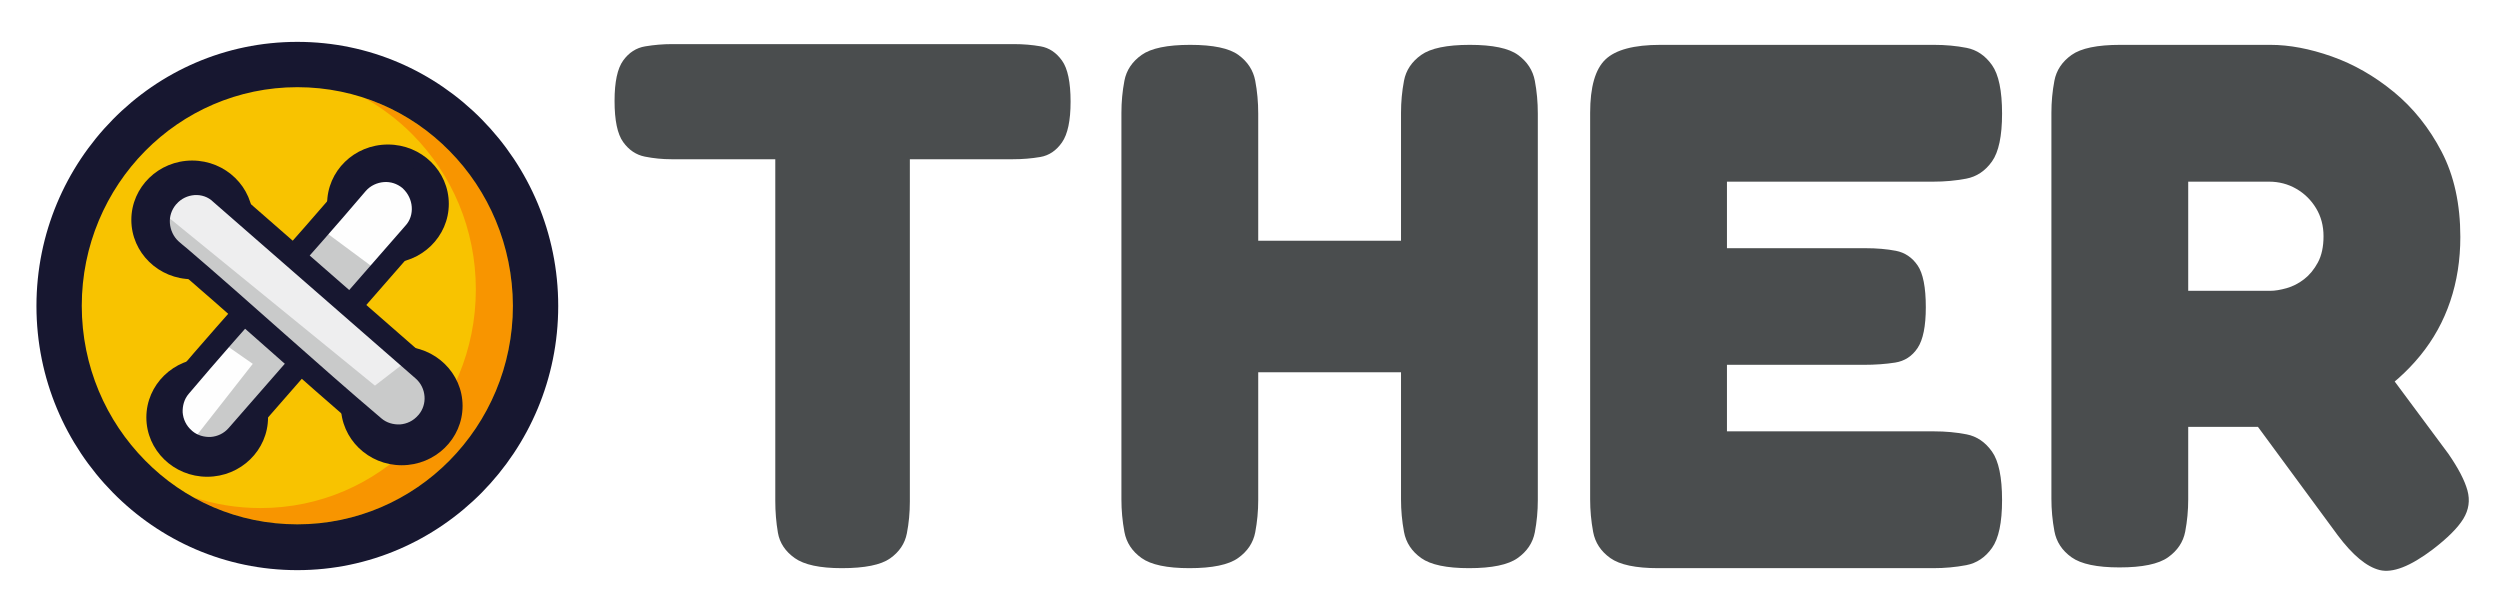
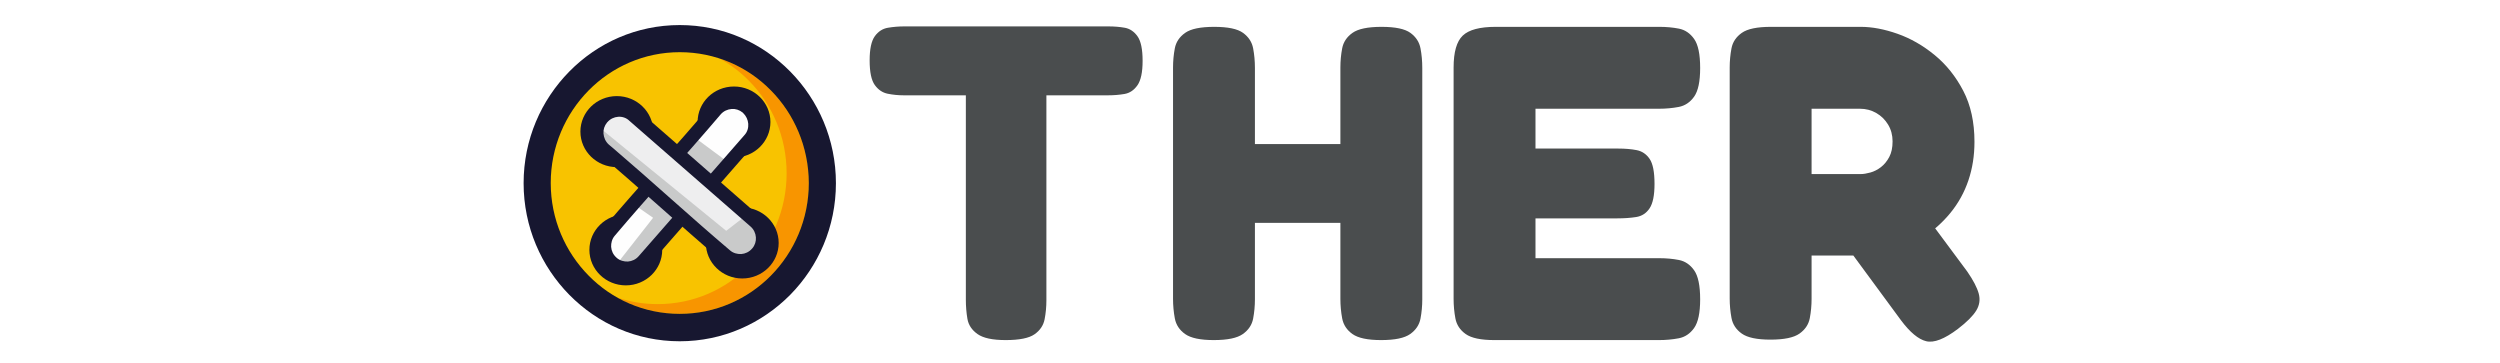
- <svg xmlns="http://www.w3.org/2000/svg" version="1.1" width="334" height="81" viewBox="0 -60 3338 811">
+ <svg xmlns="http://www.w3.org/2000/svg" version="1.1" width="558" height="81" viewBox="-1121.5 -60 5581 811">
  <g transform="translate(395 350) scale(3.34906) translate(-1042.5 -983)">
    <path d="M1042.4,886.3c52.5,0,95.1,43.1,95.1,96.4c0,53.2-42.6,96.4-95.1,96.4c-52.5,0-95.1-43.1-95.1-96.4   C947.3,929.5,989.9,886.3,1042.4,886.3z" fill="#F8C300" />
    <path d="M1103.2,920.9c-9.4-9.5-20.9-16.8-33.8-21.1c7,4,13.5,8.9,19.1,14.6c15.6,15.8,25.2,37.6,25.2,61.8   c0,24.2-9.6,46-25.2,61.8c-15.6,15.8-37,25.5-60.8,25.5c-9.4,0-18.5-1.5-27-4.4c12.3,6.9,26.5,10.9,41.7,10.9   c23.8,0,45.3-9.8,60.8-25.5c15.6-15.8,25.3-37.7,25.3-61.8C1128.4,958.6,1118.8,936.7,1103.2,920.9z" fill="#F89500" />
    <path d="M1042.4,877.3c28.8,0,54.8,11.8,73.7,31c18.8,19.1,30.5,45.4,30.5,74.5s-11.7,55.4-30.5,74.5   c-18.9,19.1-44.9,31-73.7,31c-28.8,0-54.8-11.8-73.7-31c-18.8-19.1-30.5-45.4-30.5-74.5s11.7-55.4,30.5-74.5   C987.6,889.1,1013.6,877.3,1042.4,877.3z M1103.2,920.9c-15.5-15.8-37-25.5-60.8-25.5c-23.8,0-45.3,9.8-60.8,25.5   c-15.6,15.8-25.3,37.7-25.3,61.8c0,24.2,9.7,46,25.3,61.8c15.5,15.8,37,25.5,60.8,25.5c23.8,0,45.3-9.8,60.8-25.5   c15.6-15.8,25.3-37.7,25.3-61.8C1128.4,958.6,1118.8,936.7,1103.2,920.9z" fill="#171730" />
    <path d="M1006.4,1003.6c13.4,0,24.3,10.6,24.3,23.7c0,13.1-10.9,23.7-24.3,23.7s-24.3-10.6-24.3-23.7   C982.1,1014.2,993,1003.6,1006.4,1003.6z" fill="#171730" />
    <path d="M1000.4,924.7c13.4,0,24.3,10.6,24.3,23.7c0,13.1-10.9,23.7-24.3,23.7s-24.3-10.6-24.3-23.7   C976.1,935.3,987,924.7,1000.4,924.7z" fill="#171730" />
    <path d="M1078.6,918.3c13.4,0,24.3,10.6,24.3,23.7s-10.9,23.7-24.3,23.7c-13.4,0-24.3-10.6-24.3-23.7   S1065.1,918.3,1078.6,918.3z" fill="#171730" />
    <path d="M1084.1,999c13.4,0,24.3,10.6,24.3,23.7c0,13.1-10.9,23.7-24.3,23.7s-24.3-10.6-24.3-23.7   C1059.8,1009.6,1070.6,999,1084.1,999z" fill="#171730" />
    <path d="M1087.5,932.6L1087.5,932.6c6.3,5.4,6.9,15,1.4,21.3l-70.5,80.7c-5.4,6.2-15,6.9-21.3,1.4l0,0   c-6.3-5.5-6.9-15-1.4-21.3l70.5-80.8C1071.8,927.8,1081.3,927.1,1087.5,932.6z" fill="#FEFEFE" />
    <path d="M1075.4,969.4l-11.7,13.4l-21.1-21.7l8.5-9.7L1075.4,969.4z M1051.5,996.7l-33.1,37.9   c-4.8,5.5-12.7,6.6-18.8,3.2l25-31.9l-13.2-9.2l16.6-19.1L1051.5,996.7z" fill="#C9CACA" />
    <path d="M1090.7,929.4c3.9,3.5,6.1,8.3,6.4,13.2c0.3,5-1.2,10.1-4.8,14.2l-70.5,80.7c-3.5,4.1-8.4,6.3-13.4,6.6   c-5.5,0.4-10.3-1.4-14.4-5c-3.9-3.5-6.1-8.3-6.4-13.2c-0.3-5,1.2-10.1,4.8-14.2c23.2-27.3,47.6-53.7,70.7-81   c3.5-3.9,8.3-6.1,13.2-6.4c5-0.3,10.1,1.2,14.2,4.8L1090.7,929.4L1090.7,929.4z M1088.1,943.2c-0.2-2.7-1.4-5.3-3.5-7.3   l-0.2-0.2c-2.2-1.8-4.8-2.6-7.4-2.4c-2.7,0.2-5.4,1.4-7.3,3.6c-23.2,27.3-47.6,53.7-70.7,81c-1.8,2.1-2.5,4.8-2.4,7.4   c0.2,2.7,1.4,5.3,3.6,7.2l0.2,0.2c2.1,1.8,4.8,2.5,7.4,2.4c2.7-0.2,5.3-1.4,7.2-3.6l70.5-80.7   C1087.5,948.7,1088.3,945.9,1088.1,943.2z" fill="#171730" />
    <path d="M990.7,939.1L990.7,939.1c5.4-6.2,15-6.9,21.3-1.4l80.8,70.5c6.2,5.4,6.9,15,1.4,21.3l0,0   c-5.4,6.2-15,6.9-21.3,1.4l-80.7-70.5C985.8,954.9,985.2,945.4,990.7,939.1z" fill="#EEEEEF" />
    <path d="M1087.5,1003.7l5.1,4.5c6.2,5.4,6.9,15,1.4,21.3l0,0c-5.4,6.2-15,6.9-21.3,1.4l-80.7-70.5   c-4.6-4-6.2-10.3-4.5-15.8l85.9,70L1087.5,1003.7z" fill="#C9CACA" />
    <path d="M987.5,935.9c3.5-3.9,8.3-6.1,13.2-6.4c5-0.3,10.1,1.2,14.2,4.8l80.7,70.5c4.1,3.5,6.3,8.4,6.7,13.4   c0.3,5-1.2,10.1-4.8,14.2l-0.2,0.2c-3.5,3.9-8.3,6.1-13.2,6.4c-5,0.3-10.1-1.2-14.2-4.8c-27.3-23.2-53.7-47.6-81-70.7   c-3.9-3.5-6.1-8.3-6.4-13.2c-0.3-5,1.2-10.1,4.8-14.2L987.5,935.9L987.5,935.9z M1001.3,938.5c-2.7,0.2-5.3,1.4-7.2,3.6   l-0.2,0.2c-1.8,2.2-2.6,4.8-2.4,7.4c0.2,2.7,1.4,5.4,3.5,7.3c1,0.9,2.1,1.8,3.1,2.6c26.2,22.4,51.6,45.8,77.9,68.1   c2.1,1.8,4.8,2.5,7.4,2.4c2.7-0.2,5.3-1.4,7.2-3.6l0.2-0.2c1.8-2.1,2.6-4.8,2.4-7.4c-0.2-2.7-1.4-5.3-3.6-7.2l-80.8-70.5   C1006.8,939.2,1004,938.3,1001.3,938.5z" fill="#171730" />
  </g>
  <g transform="translate(-2932 0)">
    <path fill="#4a4d4e" d="M4285 -1Q4304 -1 4321 2Q4338 5 4349.5 21Q4361 37 4361 76Q4361 114 4349.5 130.5Q4338 147 4320.5 150Q4303 153 4284 153H4146V611Q4146 633 4142 653.5Q4138 674 4119.5 687Q4101 700 4055 700Q4011 700 3992 686.5Q3973 673 3969.5 652.5Q3966 632 3966 610V153H3827Q3809 153 3791.5 149.5Q3774 146 3762.5 130Q3751 114 3751 75Q3751 37 3762.5 21Q3774 5 3792 2Q3810 -1 3828 -1Z" />
  </g>
  <g transform="translate(-2008 0)">
    <path fill="#4a4d4e" d="M3596 700Q3551 700 3532 686.5Q3513 673 3509 651.5Q3505 630 3505 608V91Q3505 69 3509 48Q3513 27 3532 13.5Q3551 0 3597 0Q3643 0 3661.5 13.5Q3680 27 3684 48Q3688 69 3688 92V609Q3688 631 3684 652Q3680 673 3661 686.5Q3642 700 3596 700Z" />
  </g>
  <g transform="translate(-1634 0)">
    <path fill="#4a4d4e" d="M3596 700Q3551 700 3532 686.5Q3513 673 3509 651.5Q3505 630 3505 608V91Q3505 69 3509 48Q3513 27 3532 13.5Q3551 0 3597 0Q3643 0 3661.5 13.5Q3680 27 3684 48Q3688 69 3688 92V609Q3688 631 3684 652Q3680 673 3661 686.5Q3642 700 3596 700Z" />
  </g>
  <rect x="1614" y="262" width="320" height="176" rx="40" fill="#4a4d4e" />
  <g transform="translate(-2310 0)">
    <path fill="#4a4d4e" d="M4525 700Q4480 700 4461 686.5Q4442 673 4438 651.5Q4434 630 4434 608V91Q4434 39 4454.5 19.5Q4475 0 4528 0H4894Q4917 0 4937.5 4Q4958 8 4971.5 27Q4985 46 4985 92Q4985 137 4971.5 156Q4958 175 4937 179Q4916 183 4893 183H4617V272H4802Q4825 272 4843 275.5Q4861 279 4872 295Q4883 311 4883 351Q4883 389 4872 405.5Q4861 422 4842 425Q4823 428 4800 428H4617V517H4894Q4917 517 4937.5 521Q4958 525 4971.5 544Q4985 563 4985 609Q4985 654 4971.5 673Q4958 692 4937 696Q4916 700 4893 700Z" />
  </g>
  <g transform="translate(-147 0)">
    <path fill="#4a4d4e" d="M2979 699Q2934 699 2915 685.5Q2896 672 2892 650.5Q2888 629 2888 607V91Q2888 69 2892 48Q2896 27 2915 13.5Q2934 0 2980 0H3181Q3219 0 3263 15.5Q3307 31 3346 63Q3385 95 3410 143Q3435 191 3435 257Q3435 303 3421.5 343Q3408 383 3381.5 415.5Q3355 448 3317.5 472.5Q3280 497 3232 511H3071V608Q3071 630 3067 651Q3063 672 3044 685.5Q3025 699 2979 699ZM3398 675Q3353 709 3327 702.5Q3301 696 3271 656L3087 406L3295 380L3419 547Q3439 576 3444.5 596Q3450 616 3439 634Q3428 652 3398 675ZM3071 329H3181Q3190 329 3202.5 325.5Q3215 322 3226 313.5Q3237 305 3244.5 291Q3252 277 3252 256Q3252 235 3242 218.5Q3232 202 3215.5 192.5Q3199 183 3179 183H3071Z" />
  </g>
</svg>
